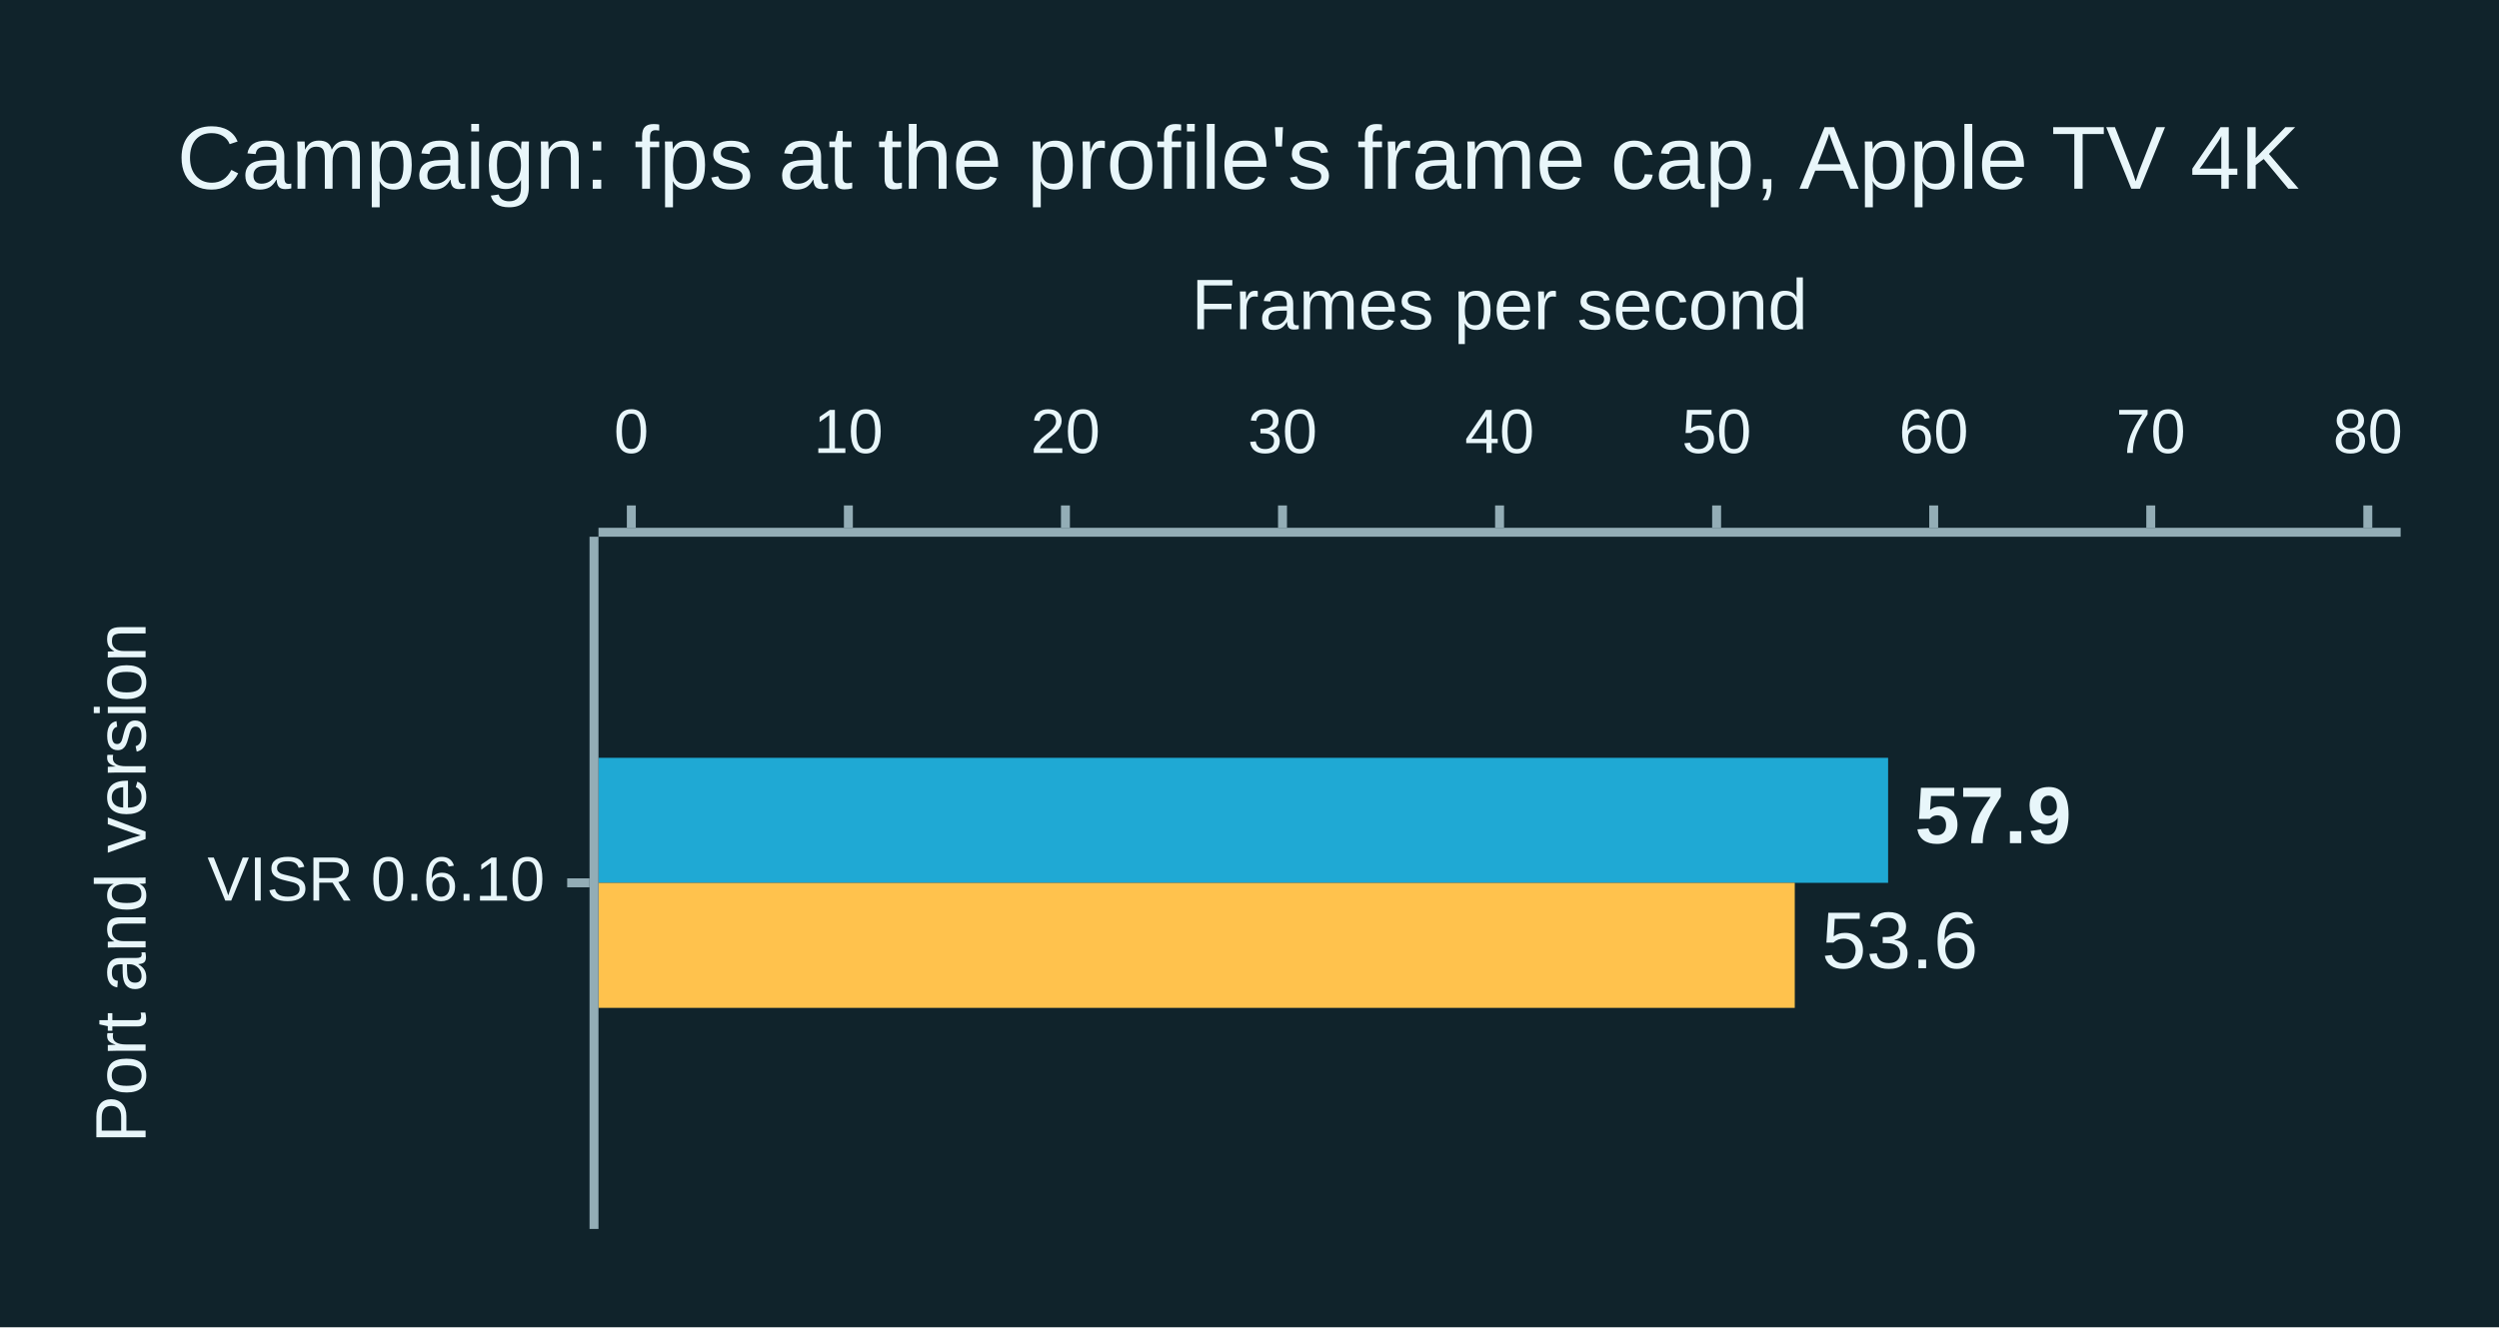
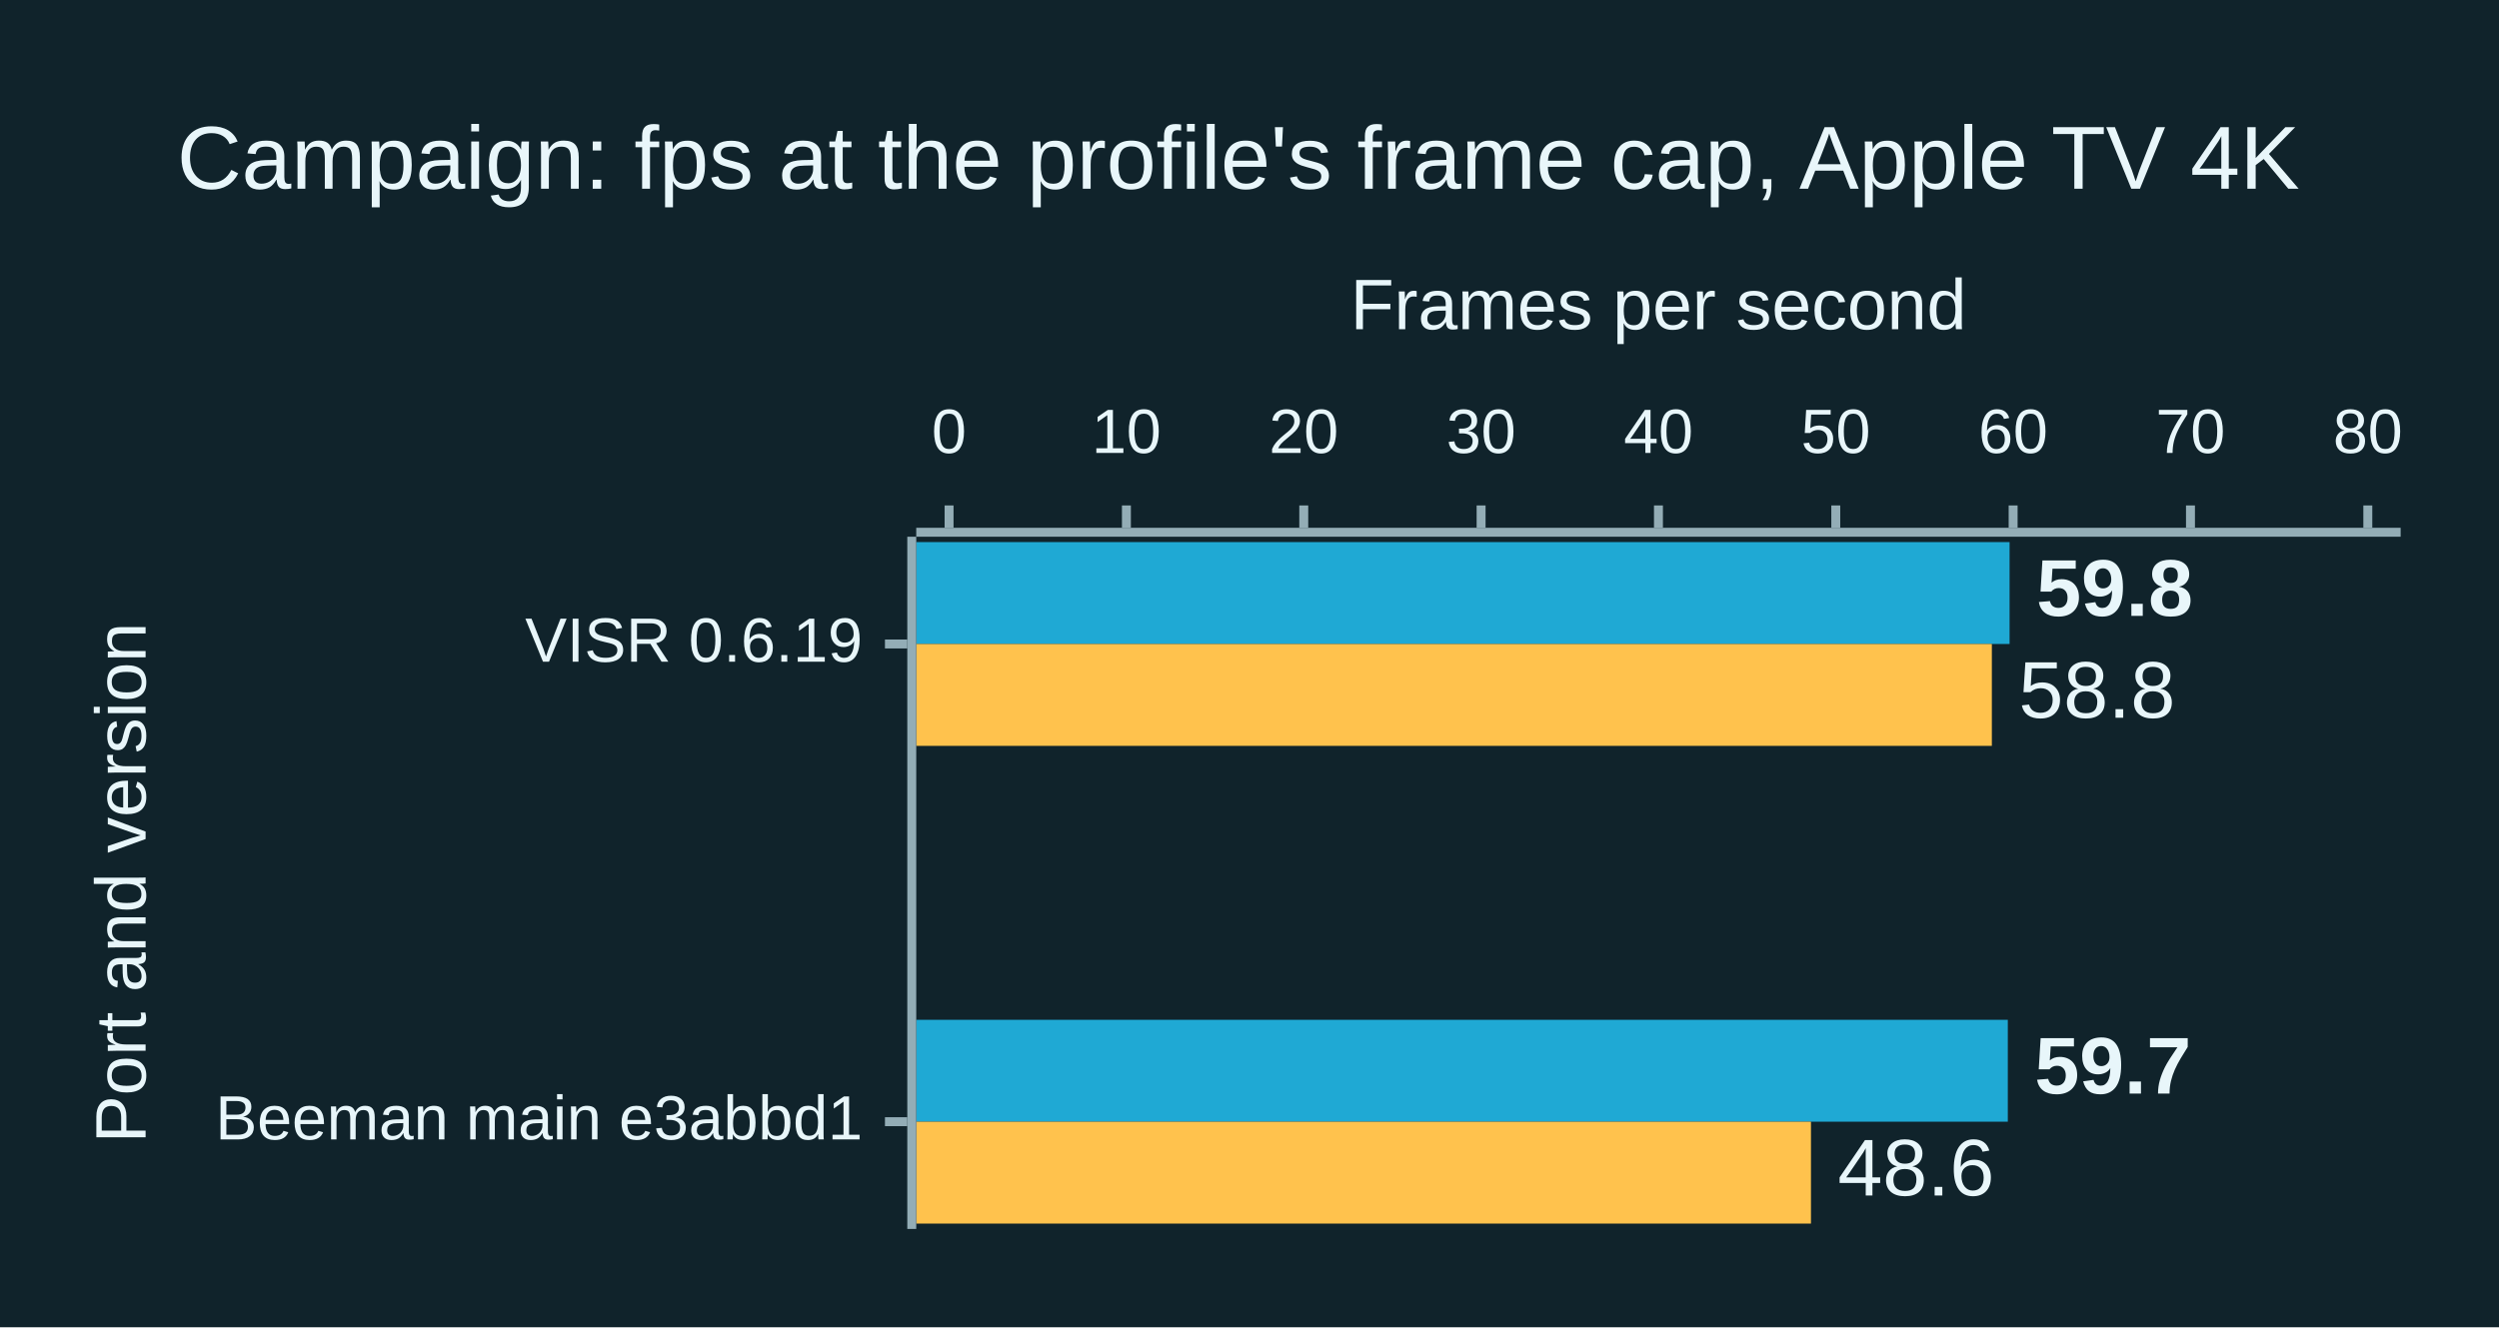
- <svg xmlns="http://www.w3.org/2000/svg" color="#e8f6fa" id="static" width="100%" style="max-width: 559px;" viewBox="-17 -15 559 297" role="graphics-document document" aria-roledescription="xychart">
+ <svg xmlns="http://www.w3.org/2000/svg" color="#e8f6fa" data-source-sha256="8ee2f4e7405e90d04939381e3c1a6af5e8f002f1a8b900bc7115206ac612aa10" id="static" width="100%" style="max-width: 559px;" viewBox="-17 -15 559 297" role="graphics-document document" aria-roledescription="xychart">
  <style>#static{font-family:"trebuchet ms",verdana,arial,sans-serif;font-size:16px;fill:#333;}@keyframes edge-animation-frame{from{stroke-dashoffset:0;}}@keyframes dash{to{stroke-dashoffset:0;}}#static .edge-animation-slow{stroke-dasharray:9,5!important;stroke-dashoffset:900;animation:dash 50s linear infinite;stroke-linecap:round;}#static .edge-animation-fast{stroke-dasharray:9,5!important;stroke-dashoffset:900;animation:dash 20s linear infinite;stroke-linecap:round;}#static .error-icon{fill:hsl(220.588, 100%, 98.333%);}#static .error-text{fill:rgb(8.5, 5.75, 0);stroke:rgb(8.5, 5.75, 0);}#static .edge-thickness-normal{stroke-width:1px;}#static .edge-thickness-thick{stroke-width:3.5px;}#static .edge-pattern-solid{stroke-dasharray:0;}#static .edge-thickness-invisible{stroke-width:0;fill:none;}#static .edge-pattern-dashed{stroke-dasharray:3;}#static .edge-pattern-dotted{stroke-dasharray:2;}#static .marker{fill:#0b0b0b;stroke:#0b0b0b;}#static .marker.cross{stroke:#0b0b0b;}#static svg{font-family:"trebuchet ms",verdana,arial,sans-serif;font-size:16px;}#static p{margin:0;}#static :root{--mermaid-font-family:"trebuchet ms",verdana,arial,sans-serif;}</style>
  <g />
  <g class="main">
    <rect width="559" height="297" class="background" fill="#10232b" x="-17" y="-15" />
    <g class="chart-title">
      <text x="0" y="0" fill="#e8f6fa" font-size="20" dominant-baseline="middle" text-anchor="middle" transform="translate(260, 21.55078) rotate(0)">Campaign: fps at the profile's frame cap, Apple TV 4K</text>
    </g>
    <g class="plot">
      <g class="bar-plot-0">
-         <rect x="116.875" y="154.574" width="288.475" height="27.977" fill="#1fa9d4" stroke="#1fa9d4" stroke-width="0" />
+         <rect x="187.953" y="106.302" width="244.57" height="22.8" fill="#1fa9d4" stroke="#1fa9d4" stroke-width="0" />
+         <rect x="187.953" y="213.2" width="244.173" height="22.8" fill="#1fa9d4" stroke="#1fa9d4" stroke-width="0" />
      </g>
      <g class="bar-plot-1">
-         <rect x="116.875" y="182.551" width="267.597" height="27.977" fill="#ffc24d" stroke="#ffc24d" stroke-width="0" />
+         <rect x="187.953" y="129.102" width="240.603" height="22.8" fill="#ffc24d" stroke="#ffc24d" stroke-width="0" />
+         <rect x="187.953" y="236" width="200.14" height="22.8" fill="#ffc24d" stroke="#ffc24d" stroke-width="0" />
      </g>
-       <text x="411.35" y="168.562" dominant-baseline="middle" fill="currentColor" font-size="18" font-weight="600" class="bar-value">57.9</text>
-       <text x="390.472" y="196.539" dominant-baseline="middle" fill="currentColor" font-size="18" font-weight="400" class="bar-value">53.6</text>
+       <text x="438.523" y="117.702" dominant-baseline="middle" fill="currentColor" font-size="18" font-weight="600" class="bar-value">59.8</text>
+       <text x="438.126" y="224.6" dominant-baseline="middle" fill="currentColor" font-size="18" font-weight="600" class="bar-value">59.7</text>
+       <text x="434.556" y="140.502" dominant-baseline="middle" fill="currentColor" font-size="18" font-weight="400" class="bar-value">58.8</text>
+       <text x="394.093" y="247.4" dominant-baseline="middle" fill="currentColor" font-size="18" font-weight="400" class="bar-value">48.6</text>
    </g>
    <g class="left-axis">
      <g class="axisl-line">
-         <path d="M 115.875,105.102 L 115.875,260" fill="none" stroke="#93adb6" stroke-width="2" />
+         <path d="M 186.953,105.102 L 186.953,260" fill="none" stroke="#93adb6" stroke-width="2" />
      </g>
      <g class="label">
-         <text x="0" y="0" fill="#e8f6fa" font-size="14" dominant-baseline="middle" text-anchor="end" transform="translate(104.875, 182.5508) rotate(0)">VISR 0.6.10</text>
+         <text x="0" y="0" fill="#e8f6fa" font-size="14" dominant-baseline="middle" text-anchor="end" transform="translate(175.9531, 129.1016) rotate(0)">VISR 0.6.19</text>
+         <text x="0" y="0" fill="#e8f6fa" font-size="14" dominant-baseline="middle" text-anchor="end" transform="translate(175.9531, 236) rotate(0)">Beeman main e3abbd1</text>
      </g>
      <g class="ticks">
-         <path d="M 114.875,182.551 L 109.875,182.551" fill="none" stroke="#93adb6" stroke-width="2" />
+         <path d="M 185.953,129.102 L 180.953,129.102" fill="none" stroke="#93adb6" stroke-width="2" />
+         <path d="M 185.953,236 L 180.953,236" fill="none" stroke="#93adb6" stroke-width="2" />
      </g>
      <g class="title">
        <text x="0" y="0" fill="#e8f6fa" font-size="16" dominant-baseline="text-before-edge" text-anchor="middle" transform="translate(5, 182.5508) rotate(270)">Port and version</text>
      </g>
    </g>
    <g class="top-axis">
      <g class="axis-line">
-         <path d="M 116.875,104.102 L 520,104.102" fill="none" stroke="#93adb6" stroke-width="2" />
+         <path d="M 187.953,104.102 L 520,104.102" fill="none" stroke="#93adb6" stroke-width="2" />
      </g>
      <g class="label">
-         <text x="0" y="0" fill="#e8f6fa" font-size="14" dominant-baseline="text-before-edge" text-anchor="middle" transform="translate(124.2188, 77.10156) rotate(0)">0</text>
-         <text x="0" y="0" fill="#e8f6fa" font-size="14" dominant-baseline="text-before-edge" text-anchor="middle" transform="translate(172.7734, 77.10156) rotate(0)">10</text>
-         <text x="0" y="0" fill="#e8f6fa" font-size="14" dominant-baseline="text-before-edge" text-anchor="middle" transform="translate(221.3281, 77.10156) rotate(0)">20</text>
-         <text x="0" y="0" fill="#e8f6fa" font-size="14" dominant-baseline="text-before-edge" text-anchor="middle" transform="translate(269.8828, 77.10156) rotate(0)">30</text>
-         <text x="0" y="0" fill="#e8f6fa" font-size="14" dominant-baseline="text-before-edge" text-anchor="middle" transform="translate(318.4375, 77.10156) rotate(0)">40</text>
-         <text x="0" y="0" fill="#e8f6fa" font-size="14" dominant-baseline="text-before-edge" text-anchor="middle" transform="translate(366.9922, 77.10156) rotate(0)">50</text>
-         <text x="0" y="0" fill="#e8f6fa" font-size="14" dominant-baseline="text-before-edge" text-anchor="middle" transform="translate(415.5469, 77.10156) rotate(0)">60</text>
-         <text x="0" y="0" fill="#e8f6fa" font-size="14" dominant-baseline="text-before-edge" text-anchor="middle" transform="translate(464.1016, 77.10156) rotate(0)">70</text>
+         <text x="0" y="0" fill="#e8f6fa" font-size="14" dominant-baseline="text-before-edge" text-anchor="middle" transform="translate(195.2969, 77.10156) rotate(0)">0</text>
+         <text x="0" y="0" fill="#e8f6fa" font-size="14" dominant-baseline="text-before-edge" text-anchor="middle" transform="translate(234.9668, 77.10156) rotate(0)">10</text>
+         <text x="0" y="0" fill="#e8f6fa" font-size="14" dominant-baseline="text-before-edge" text-anchor="middle" transform="translate(274.6367, 77.10156) rotate(0)">20</text>
+         <text x="0" y="0" fill="#e8f6fa" font-size="14" dominant-baseline="text-before-edge" text-anchor="middle" transform="translate(314.3066, 77.10156) rotate(0)">30</text>
+         <text x="0" y="0" fill="#e8f6fa" font-size="14" dominant-baseline="text-before-edge" text-anchor="middle" transform="translate(353.9766, 77.10156) rotate(0)">40</text>
+         <text x="0" y="0" fill="#e8f6fa" font-size="14" dominant-baseline="text-before-edge" text-anchor="middle" transform="translate(393.6465, 77.10156) rotate(0)">50</text>
+         <text x="0" y="0" fill="#e8f6fa" font-size="14" dominant-baseline="text-before-edge" text-anchor="middle" transform="translate(433.3164, 77.10156) rotate(0)">60</text>
+         <text x="0" y="0" fill="#e8f6fa" font-size="14" dominant-baseline="text-before-edge" text-anchor="middle" transform="translate(472.9863, 77.10156) rotate(0)">70</text>
        <text x="0" y="0" fill="#e8f6fa" font-size="14" dominant-baseline="text-before-edge" text-anchor="middle" transform="translate(512.6562, 77.10156) rotate(0)">80</text>
      </g>
      <g class="ticks">
-         <path d="M 124.219,103.102 L 124.219,98.102" fill="none" stroke="#93adb6" stroke-width="2" />
-         <path d="M 172.773,103.102 L 172.773,98.102" fill="none" stroke="#93adb6" stroke-width="2" />
-         <path d="M 221.328,103.102 L 221.328,98.102" fill="none" stroke="#93adb6" stroke-width="2" />
-         <path d="M 269.883,103.102 L 269.883,98.102" fill="none" stroke="#93adb6" stroke-width="2" />
-         <path d="M 318.438,103.102 L 318.438,98.102" fill="none" stroke="#93adb6" stroke-width="2" />
-         <path d="M 366.992,103.102 L 366.992,98.102" fill="none" stroke="#93adb6" stroke-width="2" />
-         <path d="M 415.547,103.102 L 415.547,98.102" fill="none" stroke="#93adb6" stroke-width="2" />
-         <path d="M 464.102,103.102 L 464.102,98.102" fill="none" stroke="#93adb6" stroke-width="2" />
+         <path d="M 195.297,103.102 L 195.297,98.102" fill="none" stroke="#93adb6" stroke-width="2" />
+         <path d="M 234.967,103.102 L 234.967,98.102" fill="none" stroke="#93adb6" stroke-width="2" />
+         <path d="M 274.637,103.102 L 274.637,98.102" fill="none" stroke="#93adb6" stroke-width="2" />
+         <path d="M 314.307,103.102 L 314.307,98.102" fill="none" stroke="#93adb6" stroke-width="2" />
+         <path d="M 353.977,103.102 L 353.977,98.102" fill="none" stroke="#93adb6" stroke-width="2" />
+         <path d="M 393.646,103.102 L 393.646,98.102" fill="none" stroke="#93adb6" stroke-width="2" />
+         <path d="M 433.316,103.102 L 433.316,98.102" fill="none" stroke="#93adb6" stroke-width="2" />
+         <path d="M 472.986,103.102 L 472.986,98.102" fill="none" stroke="#93adb6" stroke-width="2" />
        <path d="M 512.656,103.102 L 512.656,98.102" fill="none" stroke="#93adb6" stroke-width="2" />
      </g>
      <g class="title">
-         <text x="0" y="0" fill="#e8f6fa" font-size="16" dominant-baseline="text-before-edge" text-anchor="middle" transform="translate(318.4375, 48.10156) rotate(0)">Frames per second</text>
+         <text x="0" y="0" fill="#e8f6fa" font-size="16" dominant-baseline="text-before-edge" text-anchor="middle" transform="translate(353.9766, 48.10156) rotate(0)">Frames per second</text>
      </g>
    </g>
  </g>
  <g class="mermaid-tmp-group" />
</svg>
